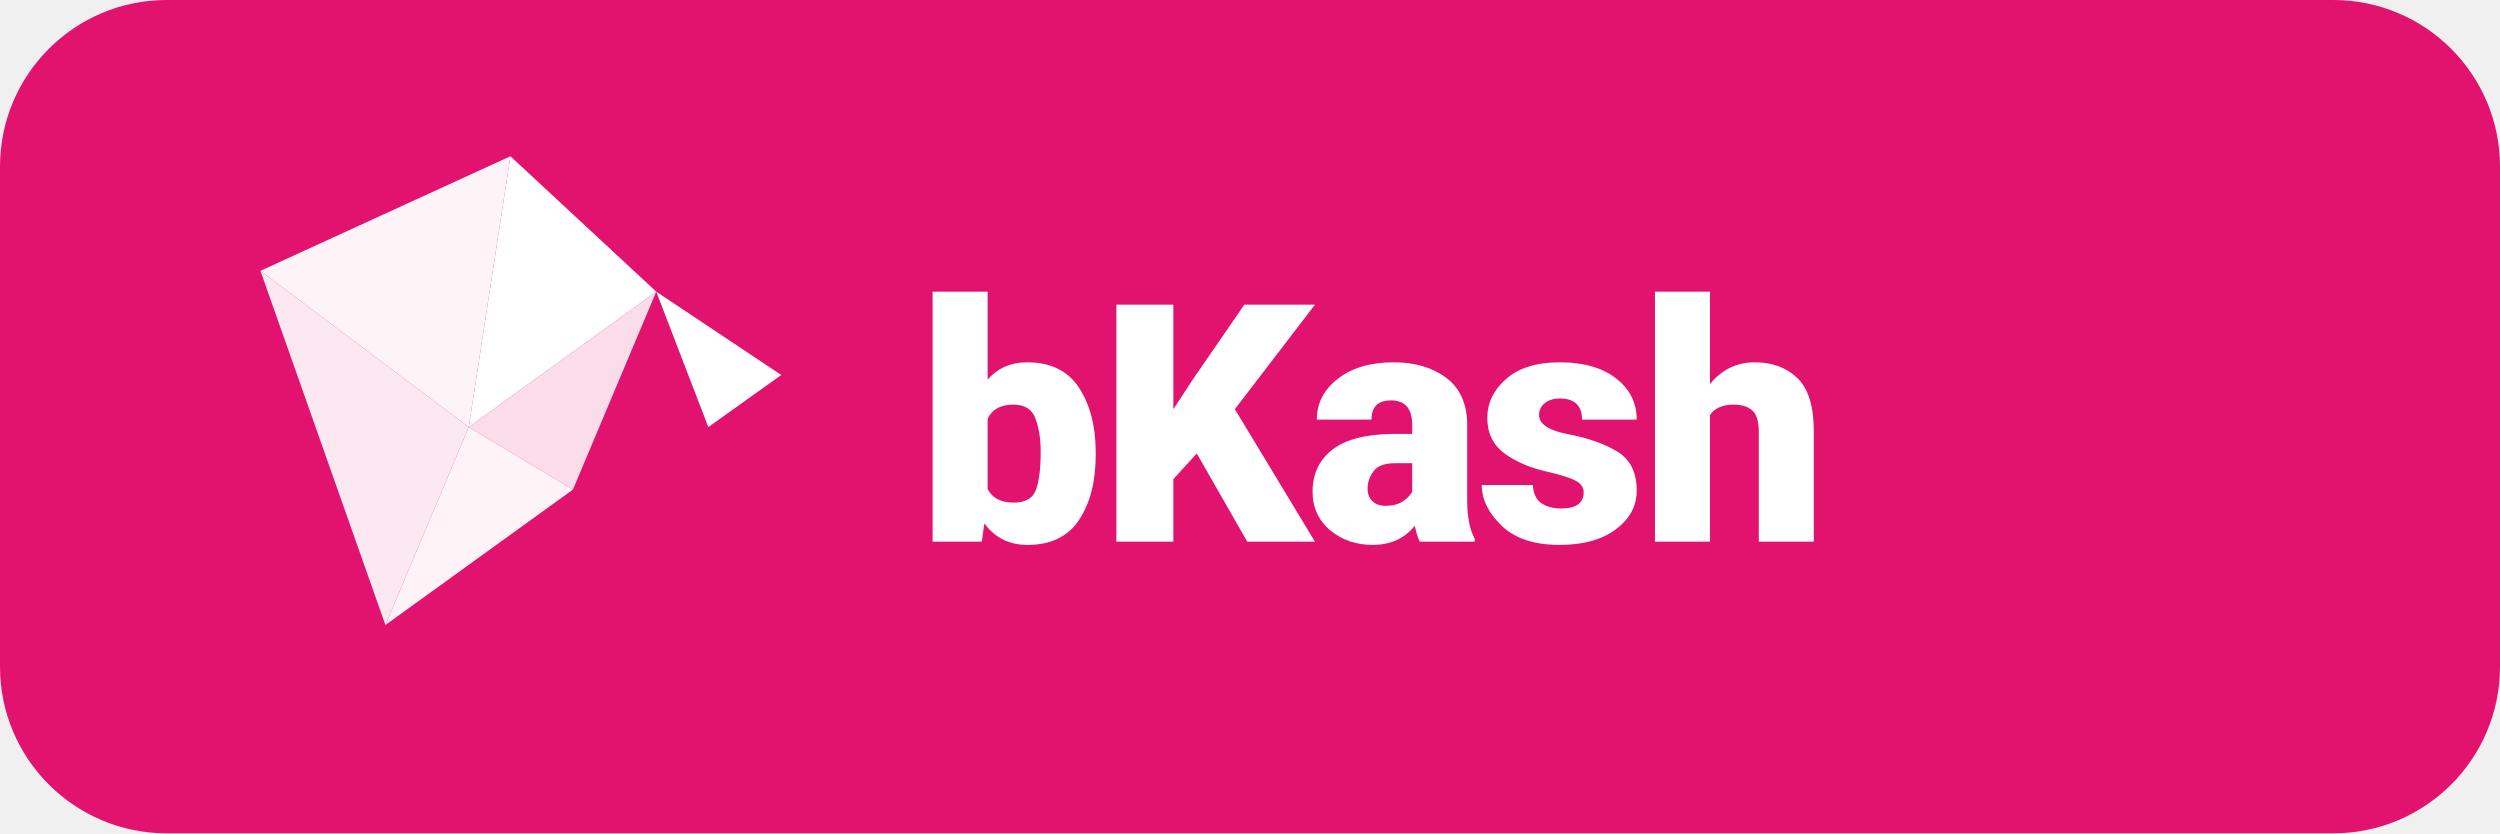
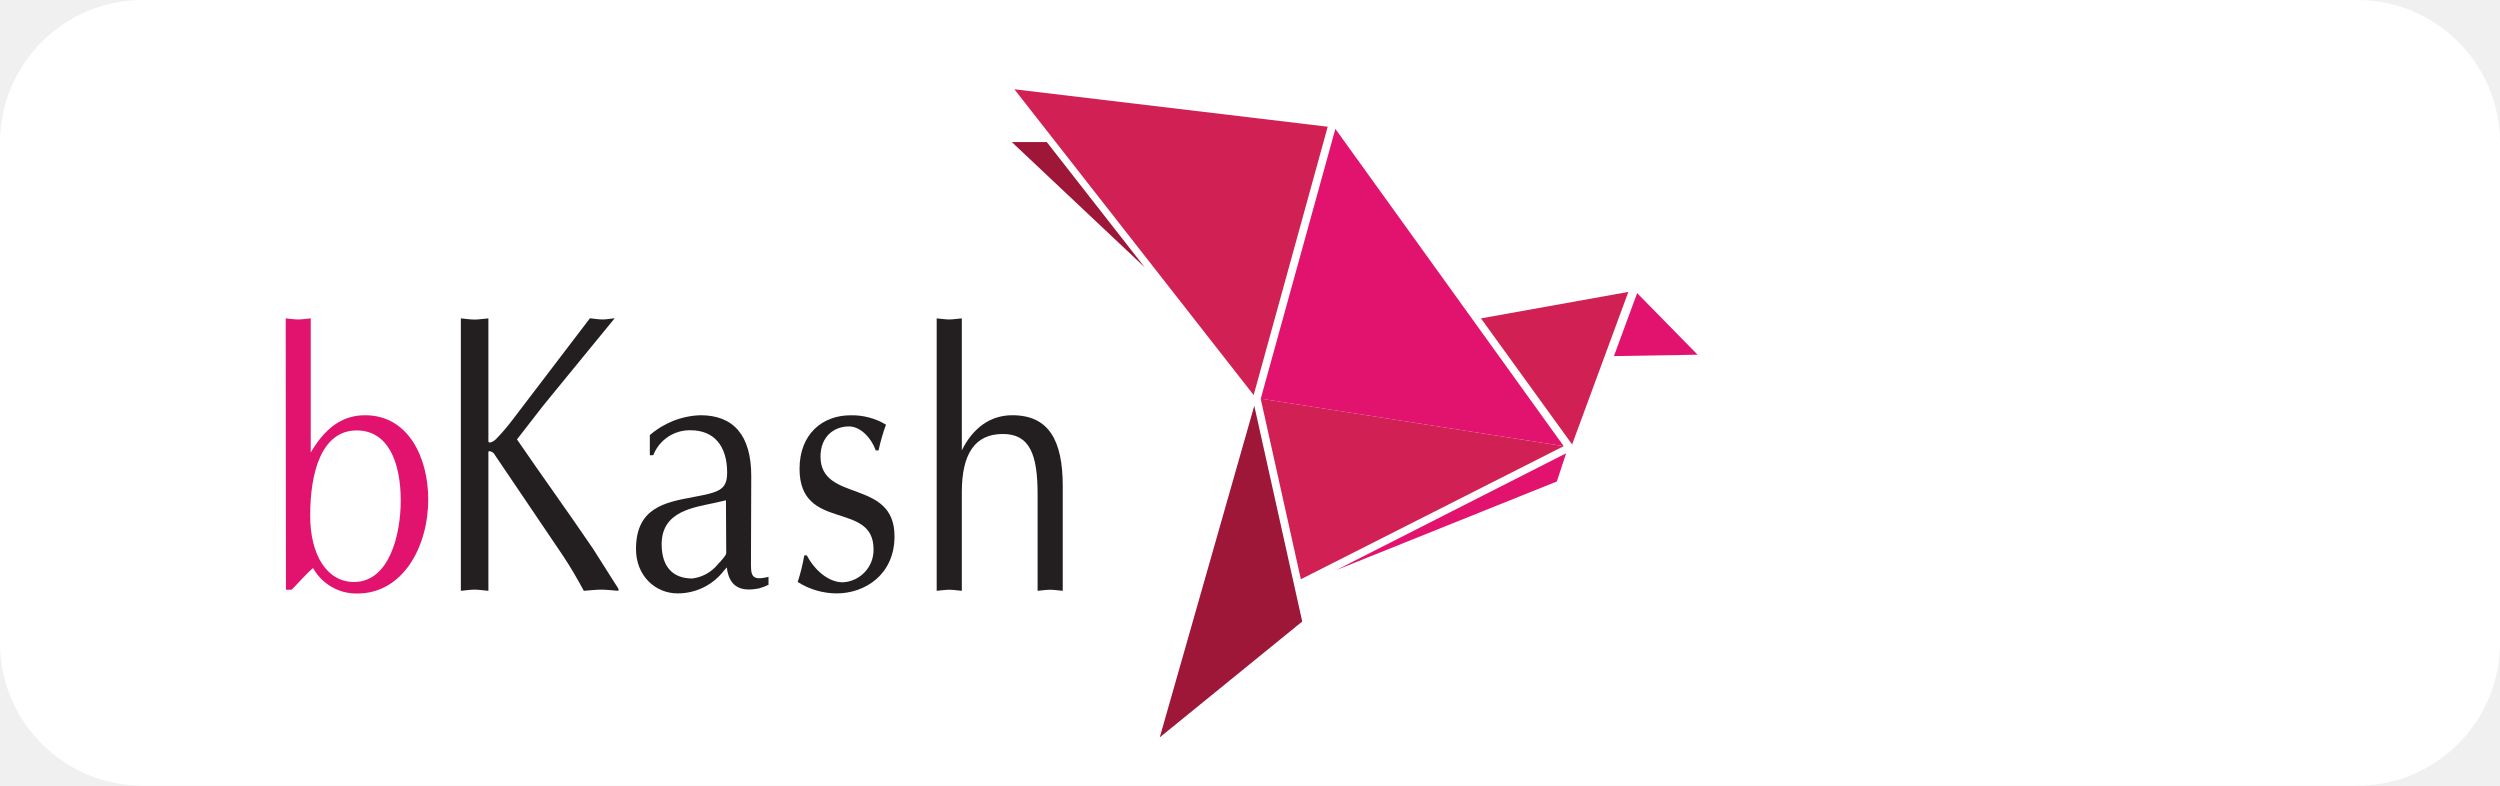
- <svg xmlns="http://www.w3.org/2000/svg" viewBox="0 0 120 40" width="120" height="40">
-   <rect width="120" height="40" rx="8" fill="#E2136E" />
-   <g transform="translate(10, 6)">
-     <path d="M14.5 1.5 L2.5 7 L12.5 14.5 Z" fill="#FFFFFF" fill-opacity="0.95" />
-     <path d="M14.5 1.5 L12.5 14.5 L21.5 8 Z" fill="#FFFFFF" />
-     <path d="M2.5 7 L8.5 24 L12.5 14.5 Z" fill="#FFFFFF" fill-opacity="0.9" />
-     <path d="M12.5 14.5 L8.5 24 L17.5 17.5 Z" fill="#FFFFFF" fill-opacity="0.95" />
-     <path d="M12.5 14.5 L17.5 17.5 L21.5 8 Z" fill="#FFFFFF" fill-opacity="0.85" />
-     <path d="M21.5 8 L27.5 12 L24 14.5 L21.5 8 Z" fill="#FFFFFF" />
-     <text x="34" y="20" font-family="-apple-system, BlinkMacSystemFont, 'Segoe UI', Roboto, 'Helvetica Neue', sans-serif" font-size="16" font-weight="900" fill="#FFFFFF" letter-spacing="-0.3">bKash</text>
+ <svg xmlns="http://www.w3.org/2000/svg" viewBox="0 0 140 44" width="140" height="44">
+   <rect width="140" height="44" rx="8" fill="#FFFFFF" />
+   <g transform="translate(16, 5) scale(0.32)">
+     <defs>
+       <style>
+         .b-cls-1{fill:#d12053;}
+         .b-cls-2{fill:#e2136e;}
+         .b-cls-3{fill:#9e1638;}
+         .b-cls-4{fill:#231f20;}
+       </style>
+     </defs>
+     <polygon class="b-cls-1" points="170.62 54.14 177.65 85.74 223.65 62.45 170.62 54.14" />
+     <polygon class="b-cls-2" points="183.69 6.93 170.63 54.15 223.65 62.45 183.69 6.93" />
+     <polygon class="b-cls-1" points="127.52 0 182.35 6.55 169.39 53.51 127.52 0" />
+     <polygon class="b-cls-3" points="127.07 9.24 133.19 9.24 150.32 31.15 127.07 9.24" />
+     <polygon class="b-cls-1" points="225.12 62.15 209.17 40.09 234.96 35.46 225.12 62.15" />
+     <polygon class="b-cls-2" points="222.45 68.63 224.07 63.7 183.84 84.14 222.45 68.63" />
+     <polygon class="b-cls-3" points="169.5 55.39 177.89 93.14 152.96 113.41 169.5 55.39" />
+     <polygon class="b-cls-2" points="232.44 46.69 247.08 46.45 236.5 35.67 232.44 46.69" />
+     <path class="b-cls-2" d="M12.41,55.32c.71.06,1.43.19,2.19.19s1.38-.13,2.19-.19V78.79c2.31-3.93,5.22-6.52,9.5-6.52,7.74,0,11.06,7.66,11.06,14.7,0,8.43-4.5,16.5-12.39,16.5A8.66,8.66,0,0,1,17.19,99c-1.32,1.16-2.49,2.55-3.74,3.81h-1Zm4.28,34.52c0,6.84,2.9,11.61,7.67,11.61,6.19,0,8.18-8.32,8.18-14.22,0-6.85-2.26-12.24-7.62-12.3-6.26-.05-8.23,7.36-8.23,14.92" transform="translate(-12.41 -15.23)" />
+     <path class="b-cls-4" d="M57.54,70.5l-4.66,6C57.26,82.9,61.8,89.17,66.2,95.65l4.44,7V103c-1.09-.07-2.08-.21-3-.21s-2.08.14-3.06.21c-1.21-2.24-2.41-4.31-3.78-6.34l-12-17.75c-.27-.28-.92-.5-.92-.21V103c-.88-.07-1.65-.21-2.41-.21s-1.64.14-2.41.21V55.32c.77.06,1.6.21,2.41.21s1.53-.15,2.41-.21V76.84c0,.42.82.14,1.36-.42A37.1,37.1,0,0,0,52.16,73l13.49-17.7c.71.06,1.42.21,2.19.21s1.36-.15,2.14-.21Z" transform="translate(-12.41 -15.23)" />
+     <path class="b-cls-4" d="M93.83,97.63c0,2.48-.16,3.74,3.07,2.92v1.39a8.87,8.87,0,0,1-1.65.63c-2.85.57-5.21.06-5.65-3.67l-.49.55a10.17,10.17,0,0,1-8.12,4c-3.88,0-7.28-3.06-7.28-7.75,0-7.23,5-8.18,10.13-9.13,4.34-.82,5.82-1.2,5.82-4.25,0-4.7-2.3-7.42-6.41-7.42a6.85,6.85,0,0,0-6.52,4.37h-.6V75.75A14.2,14.2,0,0,1,85,72.27c5.75,0,8.88,3.48,8.88,10.65ZM89.45,87.16l-1.93.44c-3.73.82-9.32,1.45-9.32,7.24,0,4,2,6,5.36,6A6.83,6.83,0,0,0,88,98.4c.4-.46,1.5-1.54,1.5-2Z" transform="translate(-12.41 -15.23)" />
+     <path class="b-cls-4" d="M103.6,96.79c1.3,2.49,3.72,4.72,6.3,4.72a5.67,5.67,0,0,0,5.38-5.78c0-8.56-12.95-3-12.95-14.08,0-6.08,4-9.37,8.93-9.37a11.57,11.57,0,0,1,6.2,1.64,32.79,32.79,0,0,0-1.3,4.5h-.5c-.72-2.09-2.63-4.19-4.66-4.19-2.74,0-5,1.85-5,5.28,0,8.11,12.95,3.79,12.95,13.94,0,6.79-5.26,10-10.1,10a12.73,12.73,0,0,1-6.84-2,34.42,34.42,0,0,0,1.15-4.65Z" transform="translate(-12.41 -15.23)" />
+     <path class="b-cls-4" d="M126.33,55.32c.73.06,1.44.19,2.2.19s1.38-.13,2.2-.19V78.41c1.92-3.87,4.93-6.14,8.83-6.14,6.36,0,8.83,4.36,8.83,12.36V103c-.83-.07-1.47-.19-2.2-.19s-1.48.13-2.2.19V86.08c0-7-1.41-10.53-6.08-10.53-4.94,0-7.18,3.56-7.18,10.15V103c-.82-.07-1.47-.19-2.2-.19s-1.46.13-2.2.19Z" transform="translate(-12.41 -15.23)" />
  </g>
</svg>
